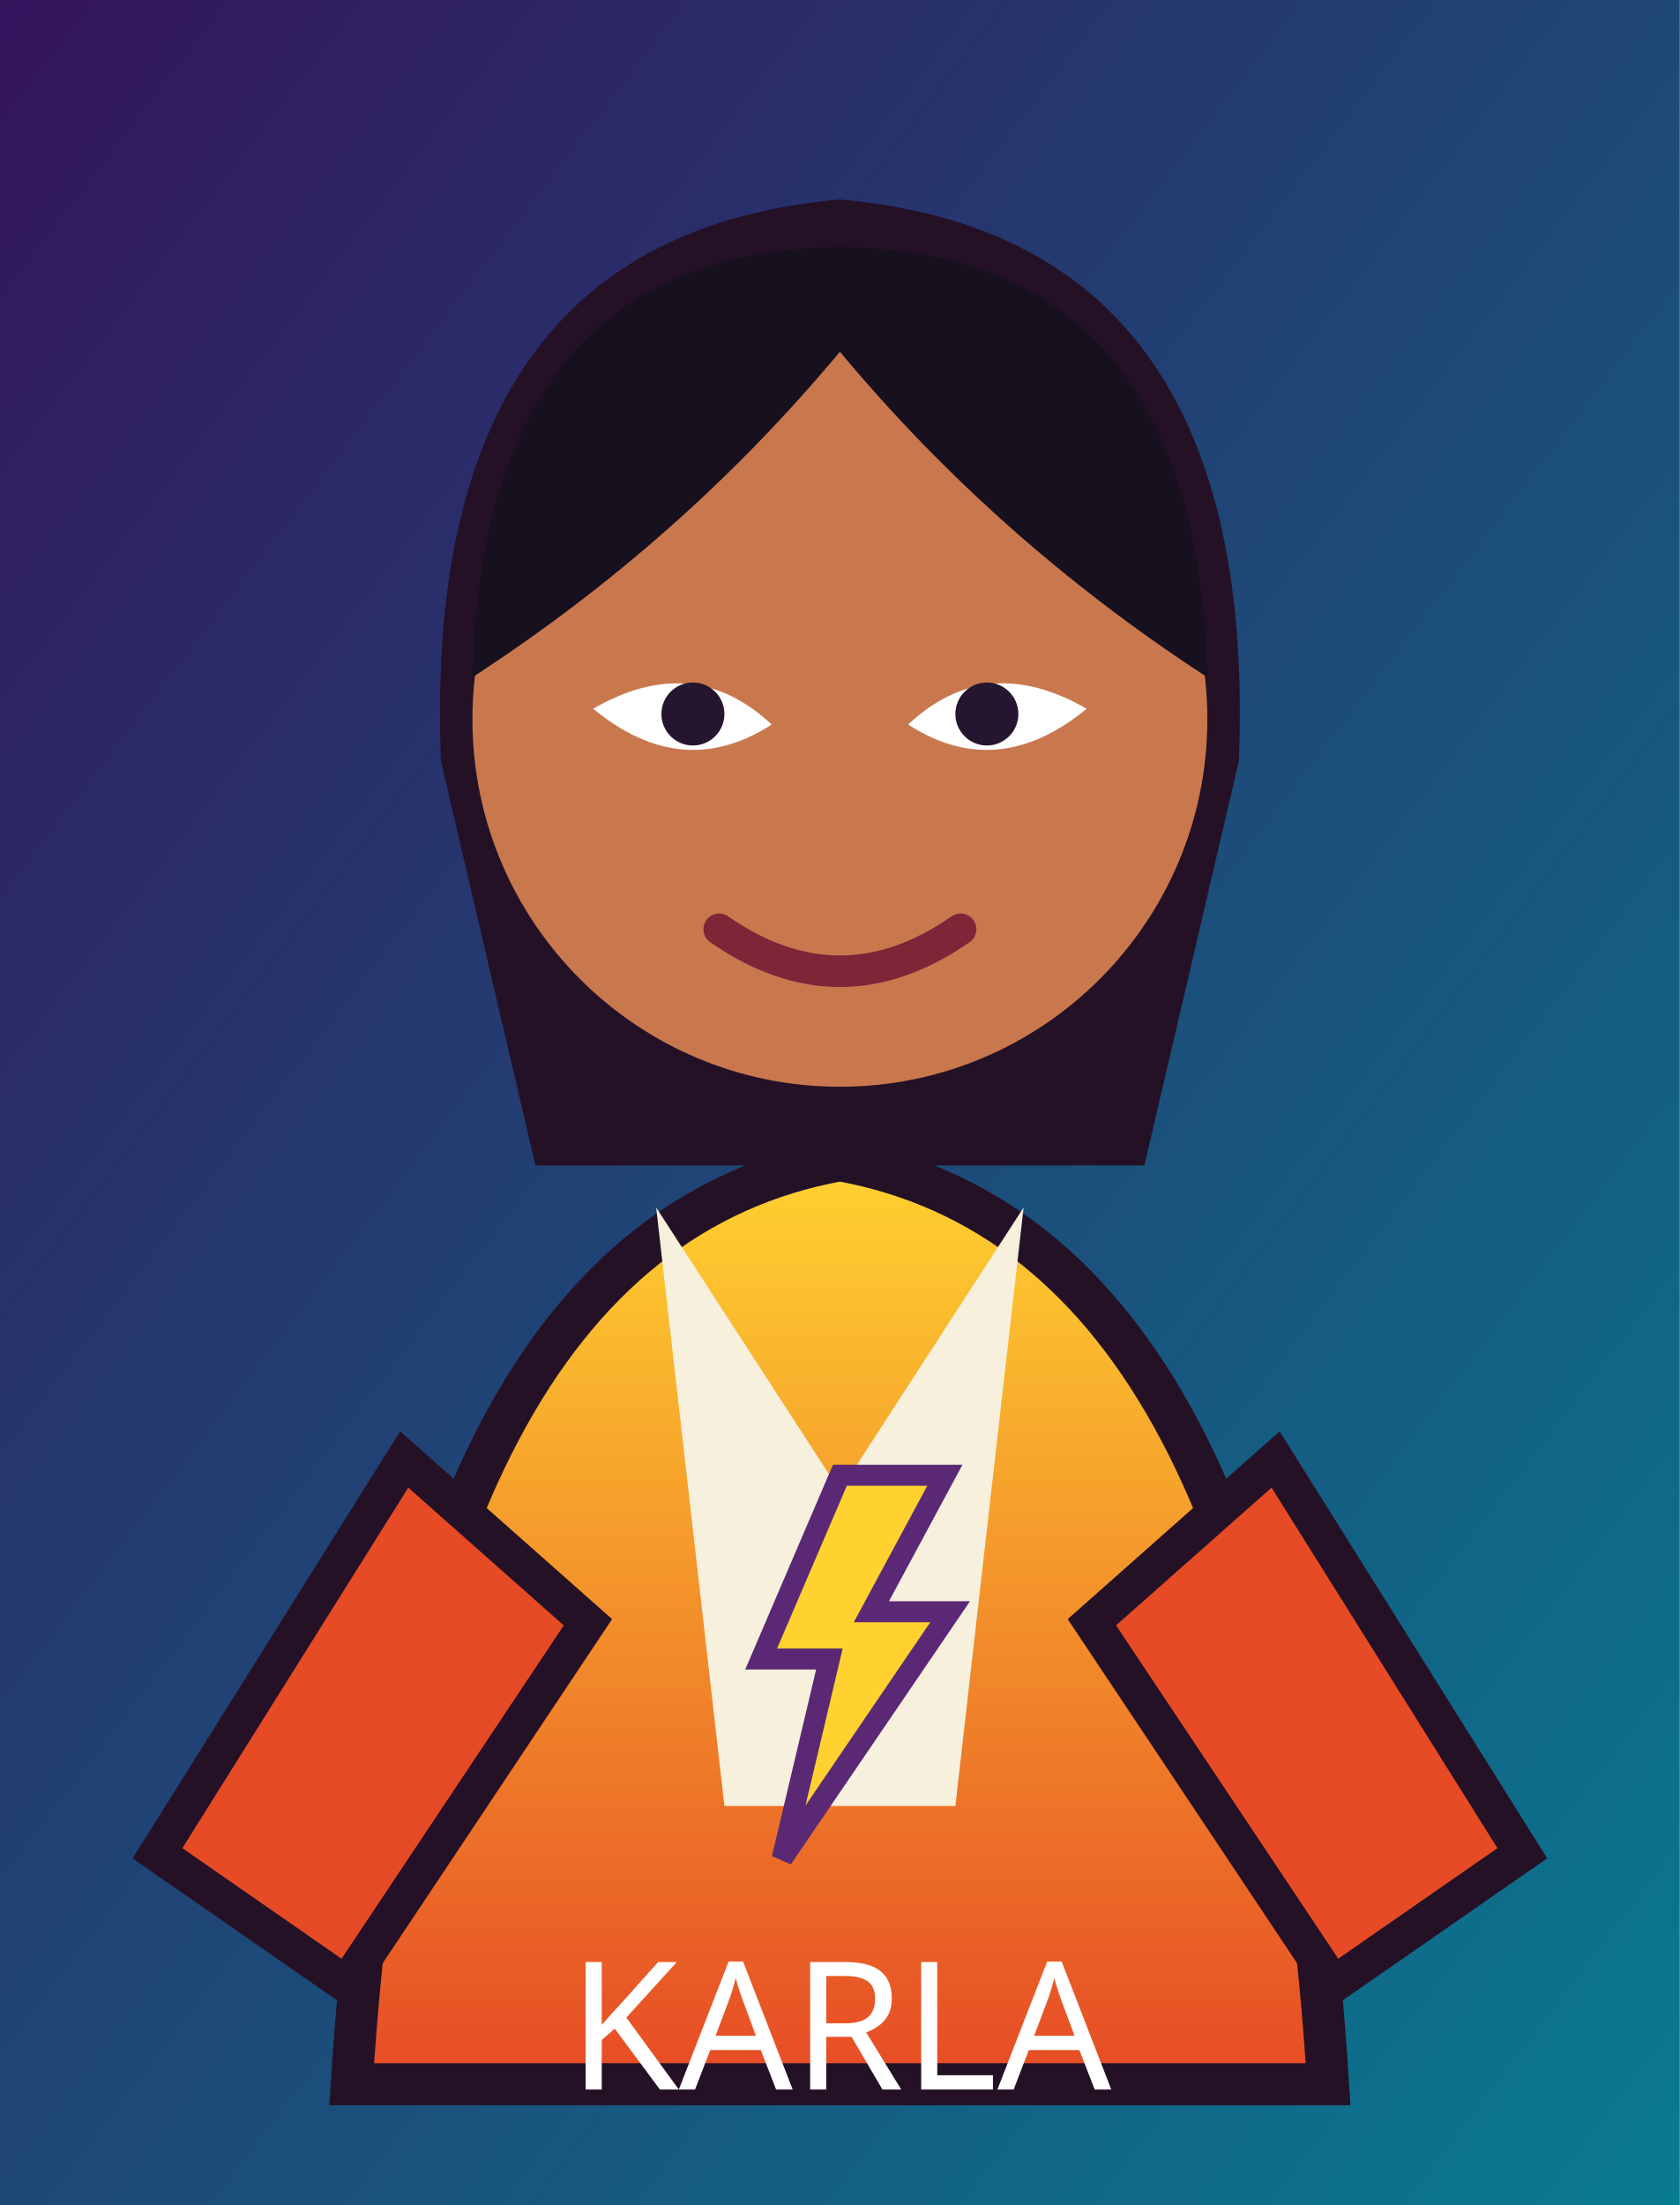
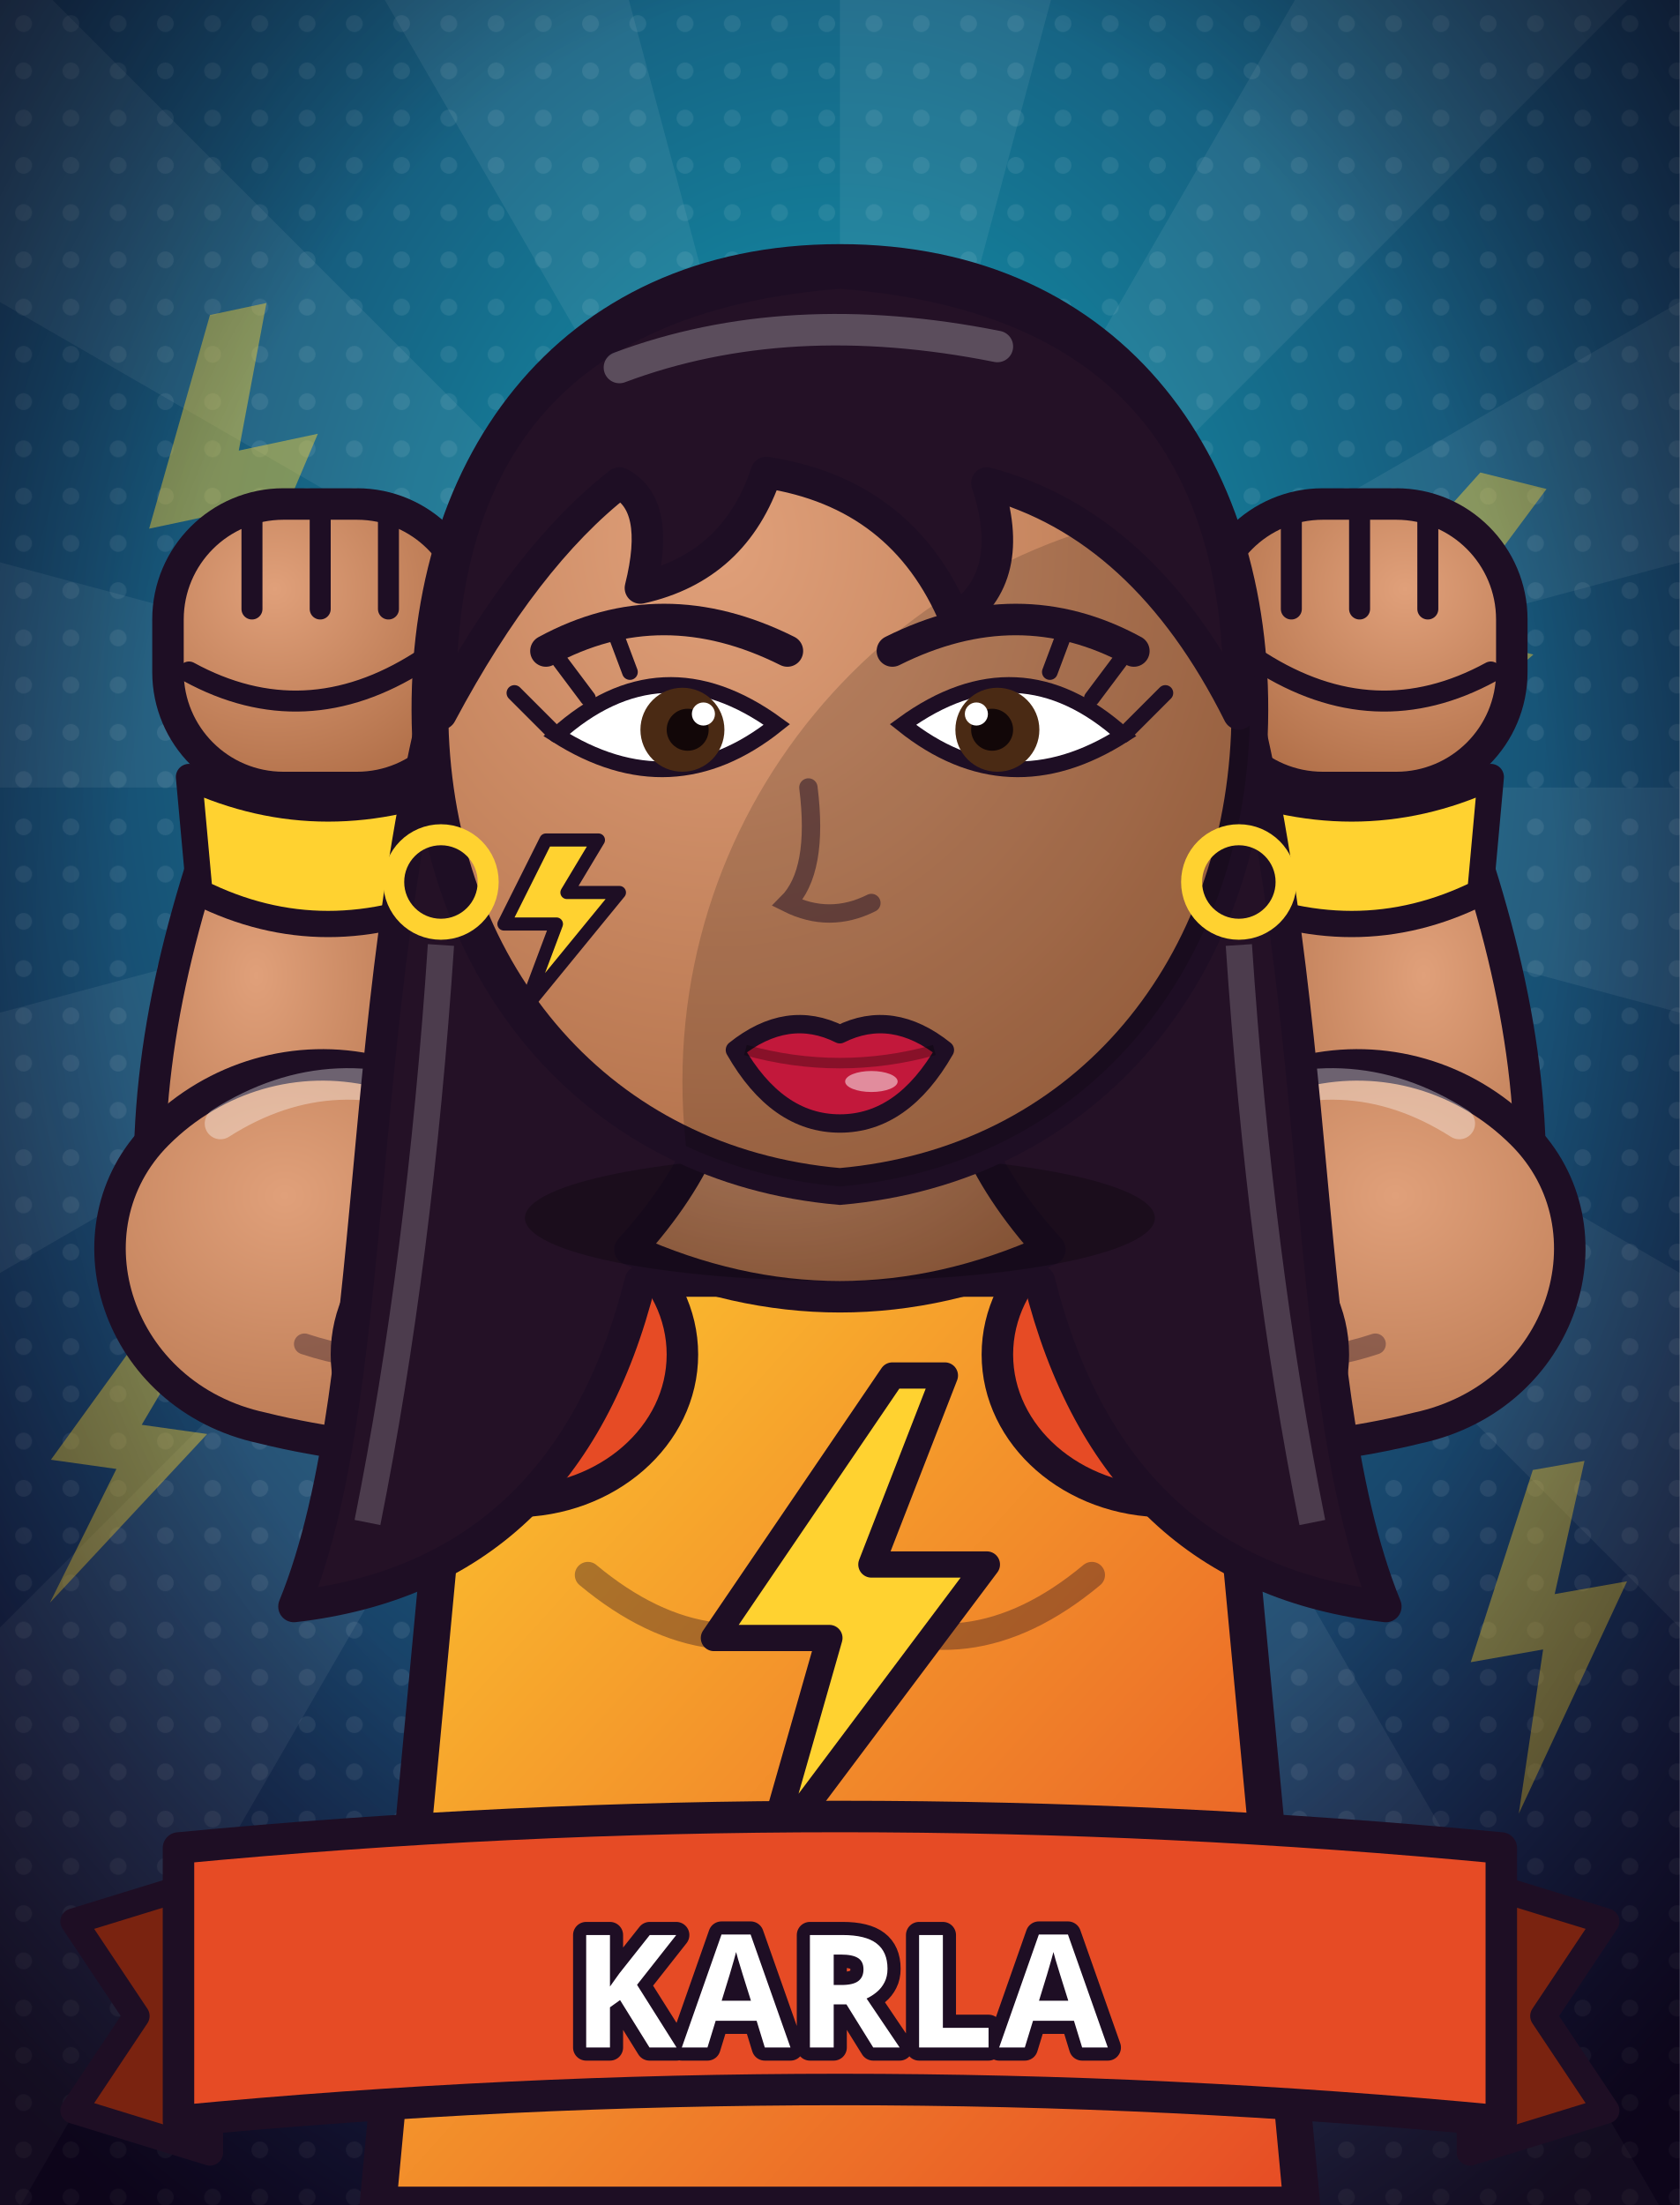
<svg xmlns="http://www.w3.org/2000/svg" viewBox="0 0 320 420" role="img" aria-labelledby="title">
  <defs>
-     <linearGradient id="bg" x1="0" y1="0" x2="1" y2="1">
-       <stop stop-color="#35135d" />
-       <stop offset="1" stop-color="#087b91" />
-     </linearGradient>
-     <linearGradient id="suit" x1="0" y1="0" x2="0" y2="1">
+     <radialGradient id="bg" cx=".5" cy=".32" r=".8">
+       <stop stop-color="#11a3b8" />
+       <stop offset="1" stop-color="#1d0a3a" />
+     </radialGradient>
+     <radialGradient id="vignette" cx=".5" cy=".42" r=".7">
+       <stop offset=".6" stop-color="#000" stop-opacity="0" />
+       <stop offset="1" stop-color="#000" stop-opacity=".55" />
+     </radialGradient>
+     <radialGradient id="mask" cx=".36" cy=".3" r=".85">
+       <stop stop-color="#000" />
+       <stop offset=".6" stop-color="#000" />
+       <stop offset="1" stop-color="#000" />
+     </radialGradient>
+     <radialGradient id="skin" cx=".35" cy=".3" r=".9">
+       <stop stop-color="#e0a07a" />
+       <stop offset="1" stop-color="#a8663f" />
+     </radialGradient>
+     <linearGradient id="suit" x1="0" y1="0" x2="1" y2="1">
      <stop stop-color="#ffd230" />
      <stop offset="1" stop-color="#e64b25" />
    </linearGradient>
+     <linearGradient id="aura" x1="0" y1="1" x2="0" y2="0">
+       <stop stop-color="#ff4d00" />
+       <stop offset=".6" stop-color="#ffb000" />
+       <stop offset="1" stop-color="#fff1a0" />
+     </linearGradient>
+     <linearGradient id="bone" x1="0" y1="1" x2="0" y2="0">
+       <stop stop-color="#cdbb94" />
+       <stop offset="1" stop-color="#fffaf0" />
+     </linearGradient>
+     <linearGradient id="feather" x1="1" y1="0" x2="0" y2="1">
+       <stop stop-color="#ffffff" />
+       <stop offset="1" stop-color="#9fb4cc" />
+     </linearGradient>
+     <linearGradient id="curtain" x1="0" y1="0" x2="1" y2="0">
+       <stop stop-color="#2a0636" />
+       <stop offset=".6" stop-color="#6d1a86" />
+       <stop offset="1" stop-color="#3a0a4a" />
+     </linearGradient>
+     <pattern id="dots" width="9" height="9" patternUnits="userSpaceOnUse">
+       <circle cx="4.5" cy="4.5" r="1.6" fill="#fff" />
+     </pattern>
+     <clipPath id="headClip">
+       <path d="M160 50C212 50 240 90 238 140C236 186 206 222 160 226C114 222 84 186 82 140C80 90 108 50 160 50Z" />
+     </clipPath>
  </defs>
  <rect width="320" height="420" fill="url(#bg)" />
-   <path d="M84 145Q80 45 160 38Q240 45 236 145L218 222H102Z" fill="#241126" />
-   <circle cx="160" cy="137" r="70" fill="#c9784e" />
-   <path d="M90 129Q92 48 160 47Q228 48 230 129Q190 103 160 67Q130 103 90 129Z" fill="#17101e" />
-   <path d="M113 135Q132 124 147 138Q130 149 113 135ZM207 135Q188 124 173 138Q190 149 207 135Z" fill="#fff" />
-   <circle cx="132" cy="136" r="6" fill="#26152f" />
-   <circle cx="188" cy="136" r="6" fill="#26152f" />
-   <path d="M137 177Q160 193 183 177" fill="none" stroke="#7c2638" stroke-width="6" stroke-linecap="round" />
-   <path d="M67 397Q77 236 160 221Q243 236 253 397Z" fill="url(#suit)" stroke="#241126" stroke-width="8" />
-   <path d="M125 230L160 284L195 230L182 344H138Z" fill="#f6f0dd" />
-   <path d="M77 278L30 353L66 378L112 309ZM243 278L290 353L254 378L208 309Z" fill="#e64b25" stroke="#241126" stroke-width="7" />
-   <path d="M160 281L145 316H158L149 354L181 307H166L180 281Z" fill="#ffd230" stroke="#5a2875" stroke-width="4" />
-   <text x="160" y="398" fill="#fff" font-family="Impact, sans-serif" font-size="34" text-anchor="middle">KARLA</text>
+   <path d="M160 150L620 150L604 269ZM160 150L558 380L485 475ZM160 150L390 548L279 594ZM160 150L160 610L41 594ZM160 150L-70 548L-165 475ZM160 150L-238 380L-284 269ZM160 150L-300 150L-284 31ZM160 150L-238 -80L-165 -175ZM160 150L-70 -248L41 -294ZM160 150L160 -310L279 -294ZM160 150L390 -248L485 -175ZM160 150L558 -80L604 31Z" fill="#fff" opacity="0.07" />
+   <rect width="320" height="420" fill="url(#dots)" opacity=".08" />
+   <path d="M0 0L-18 34H-4L-14 64L14 24H0L10 0Z" transform="translate(40 60) scale(1.1) rotate(-12)" fill="#ffd230" opacity=".45" />
+   <path d="M0 0L-18 34H-4L-14 64L14 24H0L10 0Z" transform="translate(282 90) scale(1.3) rotate(14)" fill="#ffd230" opacity=".45" />
+   <path d="M0 0L-18 34H-4L-14 64L14 24H0L10 0Z" transform="translate(30 250) scale(0.9) rotate(8)" fill="#ffd230" opacity=".45" />
+   <path d="M0 0L-18 34H-4L-14 64L14 24H0L10 0Z" transform="translate(292 280) scale(1) rotate(-10)" fill="#ffd230" opacity=".45" />
+   <rect width="320" height="420" fill="url(#vignette)" />
+   <g>
+     <path d="M40 160C30 190 26 216 30 246L80 240C84 212 88 186 86 160Z" fill="url(#skin)" stroke="#1e0e24" stroke-width="6" stroke-linejoin="round" />
+     <path d="M36 148Q62 160 90 148L88 170Q62 182 38 170Z" fill="#ffd230" stroke="#1e0e24" stroke-width="5" stroke-linejoin="round" />
+     <rect x="32" y="96" width="58" height="54" rx="22" fill="url(#skin)" stroke="#1e0e24" stroke-width="6" />
+     <path d="M48 99V116M61 97V116M74 99V116M36 128Q58 140 80 126" fill="none" stroke="#1e0e24" stroke-width="4" stroke-linecap="round" />
+     <path d="M110 240C92 198 52 194 30 216C12 234 22 266 50 272C74 278 96 276 116 286Z" fill="url(#skin)" stroke="#1e0e24" stroke-width="6" stroke-linejoin="round" />
+     <path d="M42 214Q64 200 88 212" fill="none" stroke="#fff" stroke-opacity=".35" stroke-width="6" stroke-linecap="round" />
+     <path d="M58 256Q76 262 96 256" fill="none" stroke="#1e0e24" stroke-opacity=".35" stroke-width="4" stroke-linecap="round" />
+   </g>
+   <g transform="translate(320 0) scale(-1 1)">
+     <path d="M40 160C30 190 26 216 30 246L80 240C84 212 88 186 86 160Z" fill="url(#skin)" stroke="#1e0e24" stroke-width="6" stroke-linejoin="round" />
+     <path d="M36 148Q62 160 90 148L88 170Q62 182 38 170Z" fill="#ffd230" stroke="#1e0e24" stroke-width="5" stroke-linejoin="round" />
+     <rect x="32" y="96" width="58" height="54" rx="22" fill="url(#skin)" stroke="#1e0e24" stroke-width="6" />
+     <path d="M48 99V116M61 97V116M74 99V116M36 128Q58 140 80 126" fill="none" stroke="#1e0e24" stroke-width="4" stroke-linecap="round" />
+     <path d="M110 240C92 198 52 194 30 216C12 234 22 266 50 272C74 278 96 276 116 286Z" fill="url(#skin)" stroke="#1e0e24" stroke-width="6" stroke-linejoin="round" />
+     <path d="M42 214Q64 200 88 212" fill="none" stroke="#fff" stroke-opacity=".35" stroke-width="6" stroke-linecap="round" />
+     <path d="M58 256Q76 262 96 256" fill="none" stroke="#1e0e24" stroke-opacity=".35" stroke-width="4" stroke-linecap="round" />
+   </g>
+   <path d="M88 250C94 234 124 226 160 226C196 226 226 234 232 250L248 420H72Z" fill="url(#suit)" stroke="#1e0e24" stroke-width="7" stroke-linejoin="round" />
+   <path d="M112 300Q136 320 160 306Q184 320 208 300" fill="none" stroke="#1e0e24" stroke-opacity=".35" stroke-width="5" stroke-linecap="round" />
+   <path d="M170 262L136 312H158L146 354L188 298H166L180 262Z" fill="#ffd230" stroke="#1e0e24" stroke-width="5" stroke-linejoin="round" />
+   <g>
+     <ellipse cx="98" cy="258" rx="32" ry="28" fill="#e64b25" stroke="#1e0e24" stroke-width="6" />
+     <ellipse cx="88" cy="250" rx="12" ry="7" fill="#fff" opacity=".35" />
+   </g>
+   <g transform="translate(320 0) scale(-1 1)">
+     <ellipse cx="98" cy="258" rx="32" ry="28" fill="#e64b25" stroke="#1e0e24" stroke-width="6" />
+     <ellipse cx="88" cy="250" rx="12" ry="7" fill="#fff" opacity=".35" />
+   </g>
+   <path d="M90 110C66 180 74 262 56 306Q108 300 122 244H198Q212 300 264 306C246 262 254 180 230 110Z" fill="#241126" stroke="#1e0e24" stroke-width="6" stroke-linejoin="round" />
+   <path d="M84 180Q80 240 70 290M236 180Q240 240 250 290" stroke="#fff" stroke-opacity=".18" stroke-width="5" fill="none" />
+   <path d="M120 238Q140 216 138 194H182Q180 216 200 238Q160 256 120 238Z" fill="url(#skin)" stroke="#1e0e24" stroke-width="6" stroke-linejoin="round" />
+   <path d="M136 212Q160 224 184 212" fill="none" stroke="#1e0e24" stroke-opacity=".3" stroke-width="5" />
+   <ellipse cx="160" cy="232" rx="60" ry="12" fill="#000" opacity=".25" />
+   <path d="M160 50C212 50 240 90 238 140C236 186 206 222 160 226C114 222 84 186 82 140C80 90 108 50 160 50Z" fill="url(#skin)" stroke="#1e0e24" stroke-width="7" />
+   <g clip-path="url(#headClip)">
+     <circle cx="240" cy="206" r="110" fill="#000" opacity=".16" />
+   </g>
+   <path d="M84 136Q82 58 160 52Q238 58 236 136Q218 100 188 92Q194 110 182 118Q172 94 146 90Q140 108 122 112Q126 96 118 92Q100 106 84 136Z" fill="#241126" stroke="#1e0e24" stroke-width="6" stroke-linejoin="round" />
+   <path d="M118 70Q150 58 190 66" stroke="#fff" stroke-opacity=".25" stroke-width="6" fill="none" stroke-linecap="round" />
+   <path d="M104 160L96 176H106L100 192L118 170H108L114 160Z" fill="#ffd230" stroke="#1e0e24" stroke-width="2.5" stroke-linejoin="round" />
+   <path d="M154 150Q156 166 150 172Q158 176 166 172" fill="none" stroke="#1e0e24" stroke-opacity=".5" stroke-width="3.5" stroke-linecap="round" />
+   <circle cx="84" cy="168" r="9" fill="none" stroke="#ffd230" stroke-width="4" />
+   <circle cx="236" cy="168" r="9" fill="none" stroke="#ffd230" stroke-width="4" />
+   <g>
+     <path d="M106 140Q126 122 148 138Q128 154 106 140Z" fill="#fff" stroke="#1e0e24" stroke-width="3" />
+     <circle cx="130" cy="139" r="8" fill="#4a2a14" />
+     <circle cx="131" cy="139" r="4" fill="#120708" />
+     <circle cx="134" cy="136" r="2.2" fill="#fff" />
+     <path d="M106 140L98 132M112 133L106 125M120 128L117 120" stroke="#1e0e24" stroke-width="3" stroke-linecap="round" />
+     <path d="M104 124Q126 112 150 124" fill="none" stroke="#1e0e24" stroke-width="6" stroke-linecap="round" />
+   </g>
+   <g transform="translate(320 0) scale(-1 1)">
+     <path d="M106 140Q126 122 148 138Q128 154 106 140Z" fill="#fff" stroke="#1e0e24" stroke-width="3" />
+     <circle cx="130" cy="139" r="8" fill="#4a2a14" />
+     <circle cx="131" cy="139" r="4" fill="#120708" />
+     <circle cx="134" cy="136" r="2.2" fill="#fff" />
+     <path d="M106 140L98 132M112 133L106 125M120 128L117 120" stroke="#1e0e24" stroke-width="3" stroke-linecap="round" />
+     <path d="M104 124Q126 112 150 124" fill="none" stroke="#1e0e24" stroke-width="6" stroke-linecap="round" />
+   </g>
+   <path d="M140 200Q150 192 160 197Q170 192 180 200Q172 214 160 214Q148 214 140 200Z" fill="#c2183b" stroke="#1e0e24" stroke-width="3.5" stroke-linejoin="round" />
+   <path d="M142 200Q160 205 178 200" fill="none" stroke="#000" stroke-opacity=".3" stroke-width="2" />
+   <ellipse cx="166" cy="206" rx="5" ry="2" fill="#fff" opacity=".5" />
+   <path d="M14 366L40 358V410L14 402L26 384Z" fill="#7a2310" stroke="#1e0e24" stroke-width="5" stroke-linejoin="round" />
+   <path d="M306 366L280 358V410L306 402L294 384Z" fill="#7a2310" stroke="#1e0e24" stroke-width="5" stroke-linejoin="round" />
+   <path d="M34 352Q160 340 286 352V404Q160 392 34 404Z" fill="#e64b25" stroke="#1e0e24" stroke-width="6" stroke-linejoin="round" />
+   <text x="160" y="390" fill="#fff" stroke="#1e0e24" stroke-width="5" paint-order="stroke" stroke-linejoin="round" font-family="Impact, Anton, 'Arial Black', sans-serif" font-weight="900" font-size="30" letter-spacing="1" text-anchor="middle">KARLA</text>
</svg>
